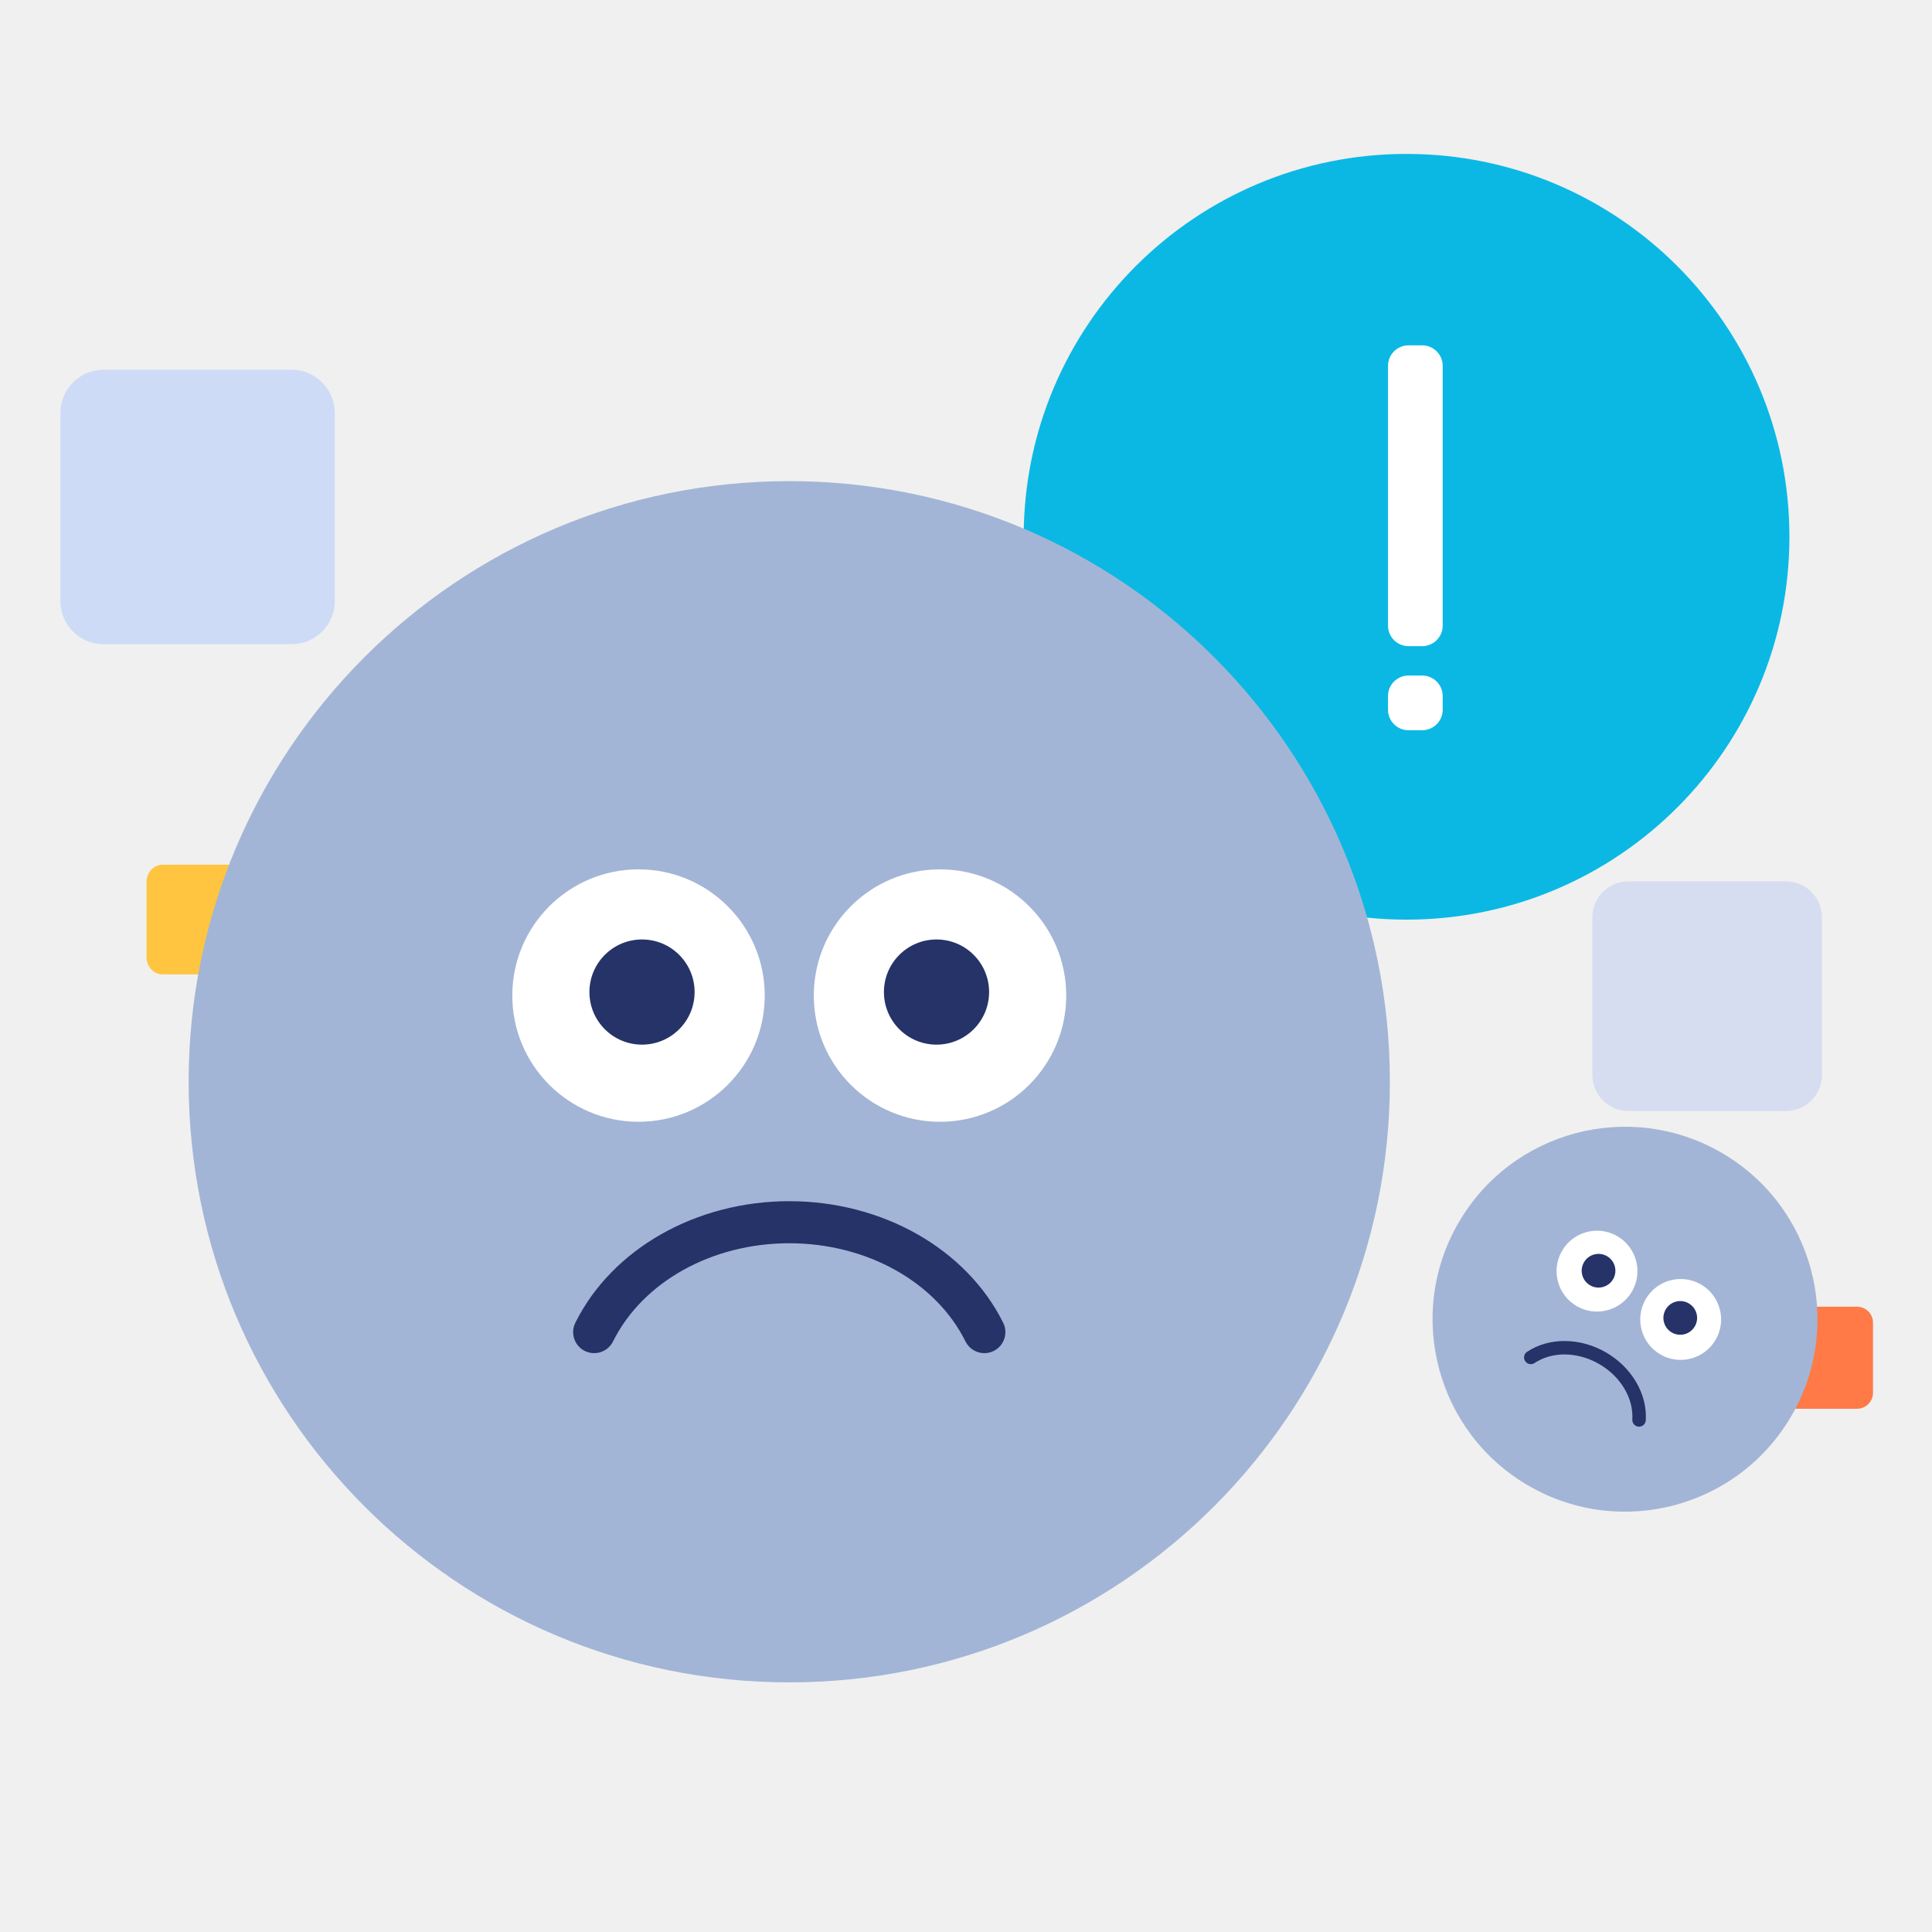
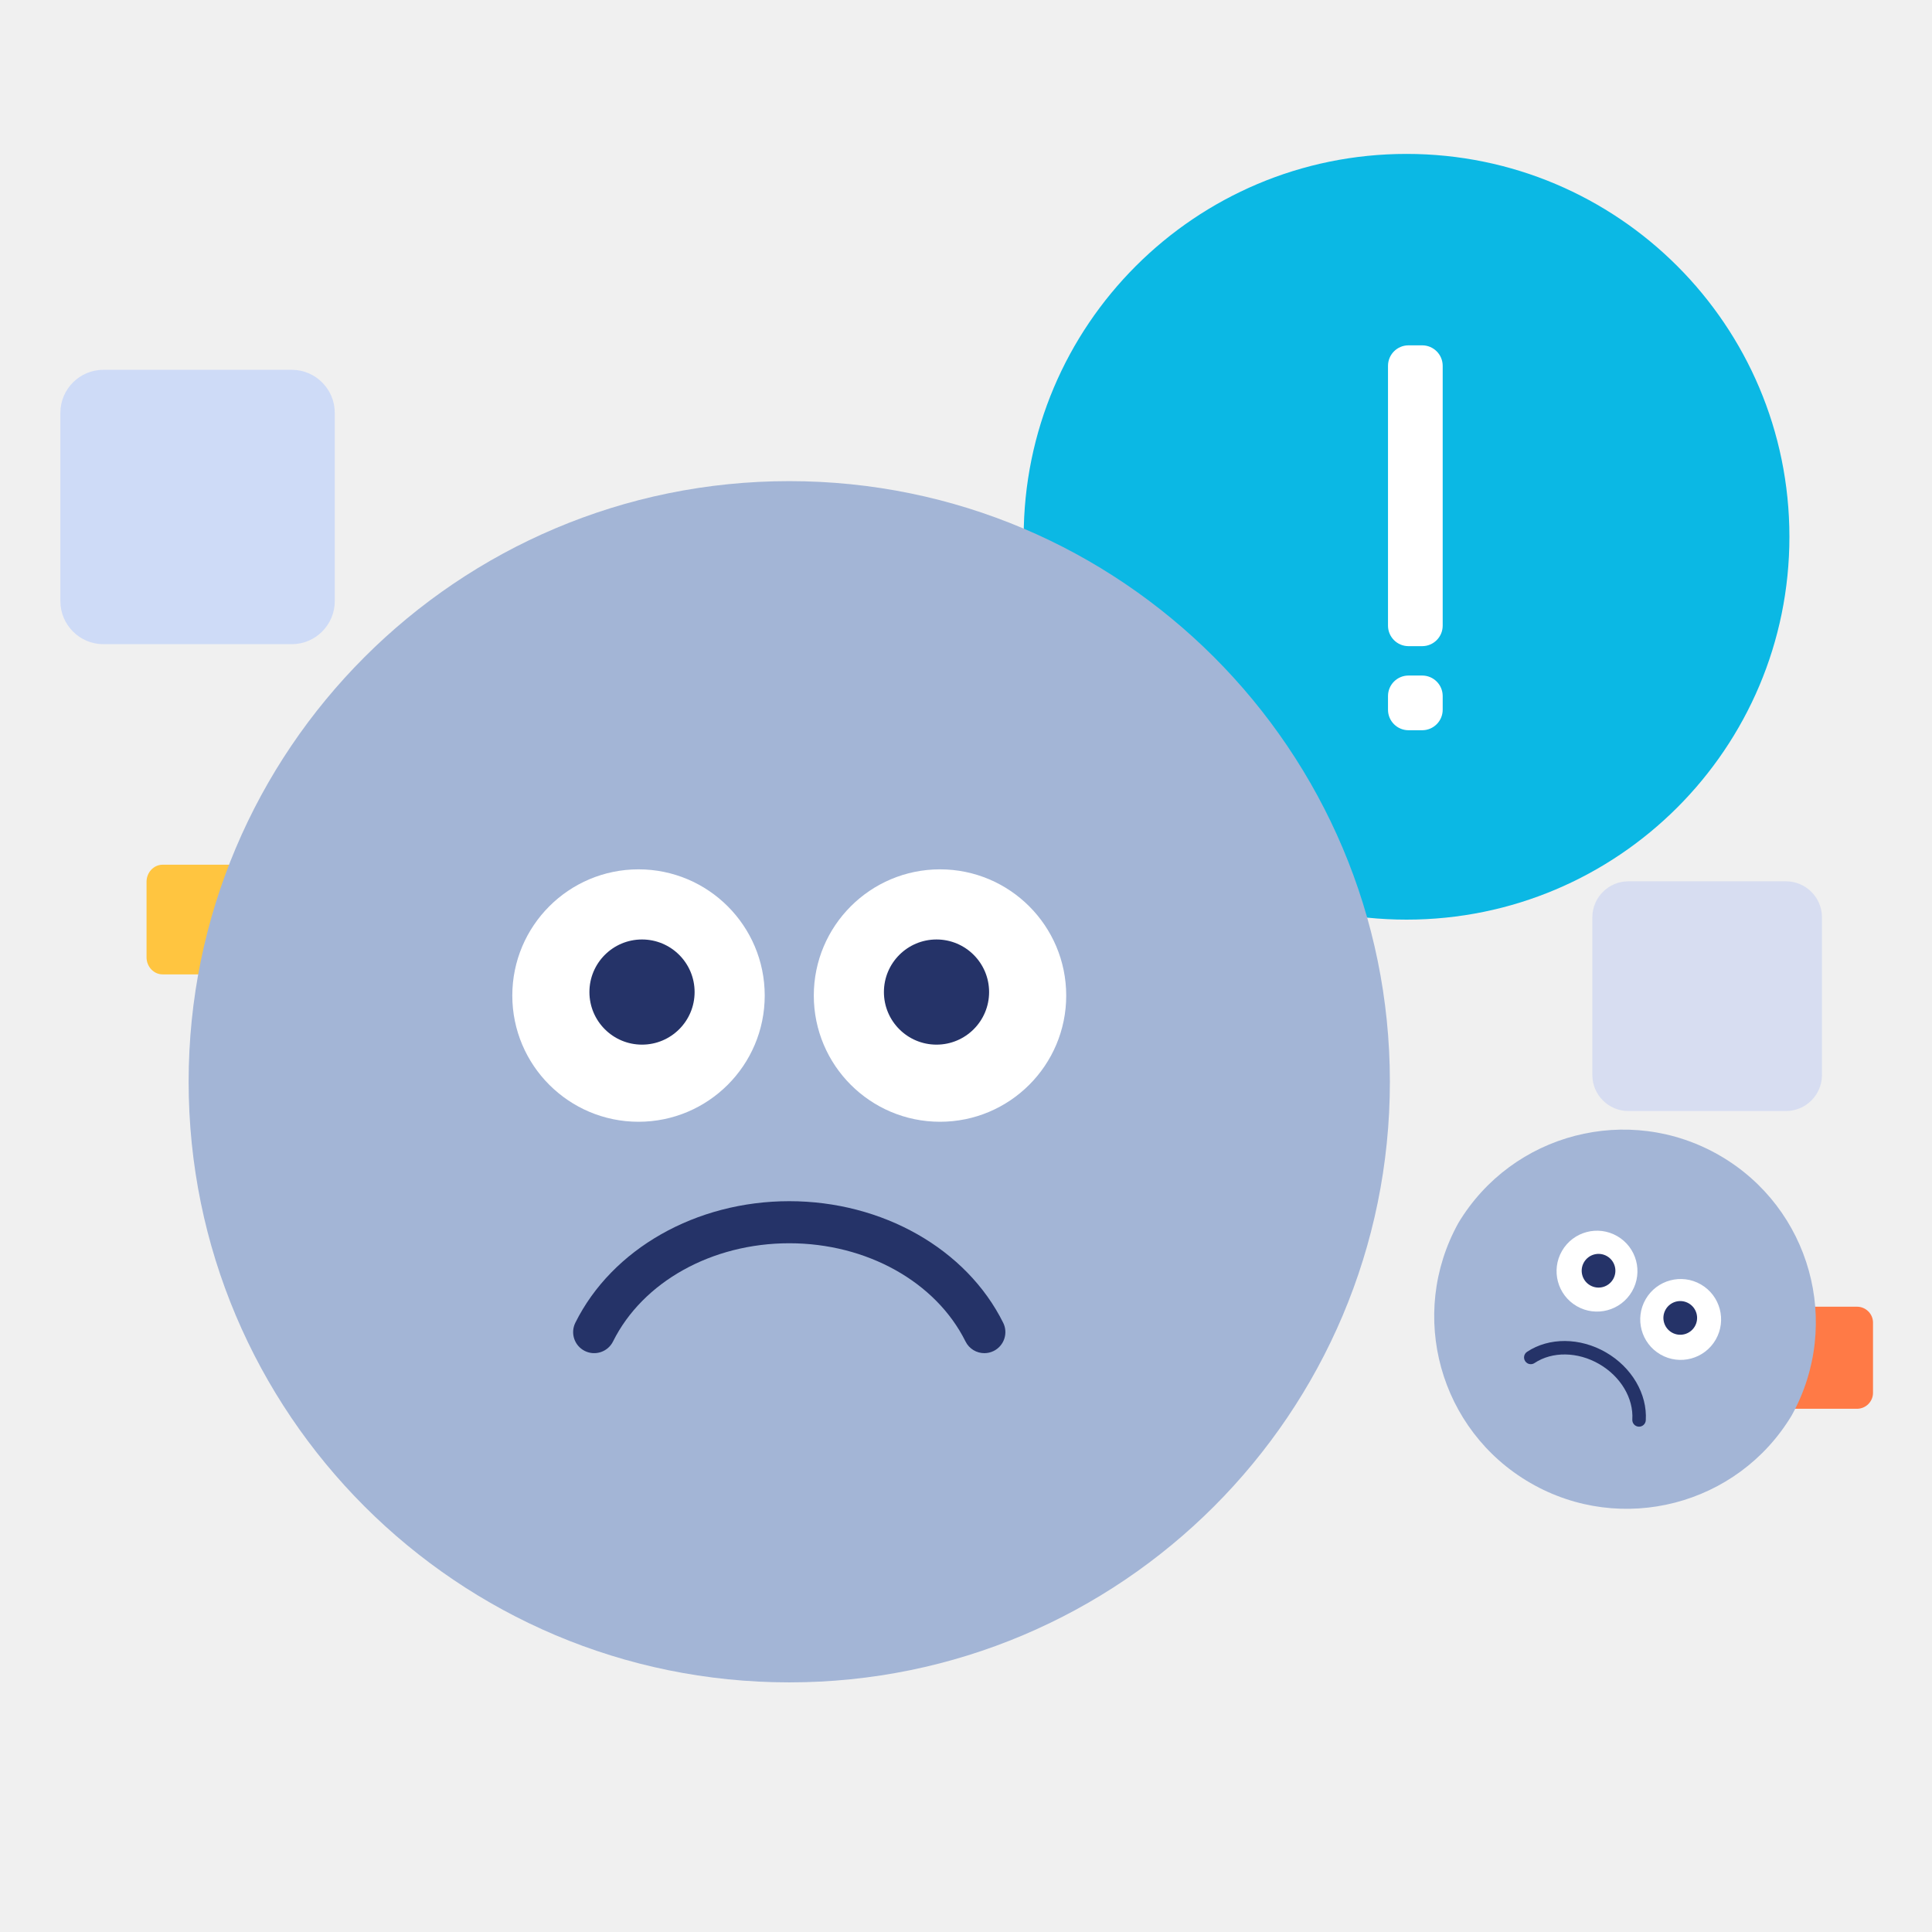
- <svg xmlns="http://www.w3.org/2000/svg" width="185" height="185" viewBox="0 0 185 185" fill="none">
-   <g clip-path="url(#clip0_318_80)">
-     <path opacity="0.163" fill-rule="evenodd" clip-rule="evenodd" d="M171.023 106.387H155.918C154.025 106.387 152.476 104.838 152.476 102.944V87.834C152.476 85.941 154.025 84.392 155.918 84.392H171.023C172.916 84.392 174.464 85.941 174.464 87.834V102.944C174.464 104.838 172.916 106.387 171.023 106.387Z" fill="#597EF7" />
-     <path fill-rule="evenodd" clip-rule="evenodd" d="M22.269 93.302H15.568C14.723 93.302 14.032 92.565 14.032 91.665V84.439C14.032 83.538 14.723 82.802 15.568 82.802H22.269C23.114 82.802 23.805 83.538 23.805 84.439V91.665C23.805 92.565 23.114 93.302 22.269 93.302Z" fill="#FFC540" />
-     <path fill-rule="evenodd" clip-rule="evenodd" d="M171.114 134.899C170.269 134.899 169.578 134.213 169.578 133.375V126.647C169.578 125.809 170.269 125.124 171.114 125.124H177.815C178.659 125.124 179.351 125.809 179.351 126.647V133.375C179.351 134.213 178.659 134.899 177.815 134.899H171.114Z" fill="#FF7A46" />
-     <path opacity="0.497" fill-rule="evenodd" clip-rule="evenodd" d="M9.894 61.684C7.632 61.684 5.781 59.834 5.781 57.572V39.523C5.781 37.261 7.632 35.41 9.894 35.41H27.943C30.205 35.41 32.055 37.261 32.055 39.523V57.572C32.055 59.834 30.205 61.684 27.943 61.684H9.894Z" fill="#ADC6FF" />
-     <path fill-rule="evenodd" clip-rule="evenodd" d="M134.685 14.738C114.438 14.738 98.024 31.152 98.024 51.399C98.024 71.646 114.438 88.06 134.685 88.06C154.932 88.06 171.346 71.646 171.346 51.399C171.346 31.152 154.932 14.738 134.685 14.738Z" fill="#0BB8E4" />
-     <path fill-rule="evenodd" clip-rule="evenodd" d="M136.182 61.873H134.873C133.788 61.873 132.909 60.994 132.909 59.909V35.032C132.909 33.948 133.788 33.068 134.873 33.068H136.182C137.267 33.068 138.146 33.948 138.146 35.032V59.909C138.146 60.994 137.267 61.873 136.182 61.873Z" fill="white" />
-     <path fill-rule="evenodd" clip-rule="evenodd" d="M136.182 69.924H134.873C133.788 69.924 132.909 69.045 132.909 67.96V66.651C132.909 65.566 133.788 64.687 134.873 64.687H136.182C137.267 64.687 138.146 65.566 138.146 66.651V67.96C138.146 69.045 137.267 69.924 136.182 69.924Z" fill="white" />
-     <path fill-rule="evenodd" clip-rule="evenodd" d="M133.089 103.584C133.089 135.348 107.34 161.097 75.576 161.097C43.813 161.097 18.064 135.348 18.064 103.584C18.064 71.821 43.813 46.071 75.576 46.071C107.34 46.071 133.089 71.821 133.089 103.584Z" fill="#A3B5D6" />
-     <path fill-rule="evenodd" clip-rule="evenodd" d="M73.227 95.33C73.227 102.005 67.816 107.416 61.141 107.416C54.467 107.416 49.056 102.005 49.056 95.33C49.056 88.656 54.467 83.245 61.141 83.245C67.816 83.245 73.227 88.656 73.227 95.33Z" fill="white" />
-     <path fill-rule="evenodd" clip-rule="evenodd" d="M102.097 95.33C102.097 102.005 96.686 107.416 90.012 107.416C83.337 107.416 77.926 102.005 77.926 95.33C77.926 88.656 83.337 83.245 90.012 83.245C96.686 83.245 102.097 88.656 102.097 95.33Z" fill="white" />
-     <path fill-rule="evenodd" clip-rule="evenodd" d="M66.512 94.995C66.512 97.776 64.257 100.03 61.477 100.03C58.695 100.03 56.441 97.776 56.441 94.995C56.441 92.213 58.695 89.959 61.477 89.959C64.257 89.959 66.512 92.213 66.512 94.995Z" fill="#253368" />
-     <path fill-rule="evenodd" clip-rule="evenodd" d="M94.712 94.995C94.712 97.776 92.457 100.03 89.676 100.03C86.895 100.03 84.641 97.776 84.641 94.995C84.641 92.213 86.895 89.959 89.676 89.959C92.457 89.959 94.712 92.213 94.712 94.995Z" fill="#253368" />
-     <path fill-rule="evenodd" clip-rule="evenodd" d="M94.259 129.573C93.518 129.573 92.806 129.163 92.453 128.455C89.612 122.741 82.987 119.049 75.576 119.049C68.166 119.049 61.541 122.741 58.699 128.455C58.204 129.451 56.995 129.857 55.999 129.362C55.002 128.866 54.597 127.657 55.092 126.661C58.609 119.59 66.65 115.02 75.576 115.02C84.503 115.02 92.543 119.59 96.061 126.661C96.556 127.657 96.15 128.866 95.154 129.362C94.866 129.505 94.56 129.573 94.259 129.573Z" fill="#253368" />
-     <g clip-path="url(#clip1_318_80)">
-       <path fill-rule="evenodd" clip-rule="evenodd" d="M139.647 117.109C134.558 125.923 137.578 137.193 146.392 142.281C155.205 147.37 166.475 144.35 171.564 135.536C176.653 126.723 173.633 115.452 164.819 110.364C156.005 105.275 144.735 108.295 139.647 117.109Z" fill="#A3B5D6" />
-       <path fill-rule="evenodd" clip-rule="evenodd" d="M157.58 124.409C156.511 126.261 157.145 128.629 158.997 129.699C160.849 130.768 163.218 130.133 164.287 128.281C165.356 126.429 164.722 124.061 162.87 122.992C161.018 121.922 158.649 122.557 157.58 124.409Z" fill="white" />
-       <path fill-rule="evenodd" clip-rule="evenodd" d="M149.569 119.783C148.5 121.636 149.134 124.004 150.986 125.073C152.838 126.142 155.206 125.508 156.276 123.656C157.345 121.804 156.711 119.435 154.858 118.366C153.006 117.297 150.638 117.931 149.569 119.783Z" fill="white" />
-       <path fill-rule="evenodd" clip-rule="evenodd" d="M159.497 125.391C159.051 126.163 159.316 127.15 160.087 127.595C160.859 128.041 161.846 127.776 162.291 127.005C162.737 126.233 162.473 125.246 161.701 124.801C160.929 124.355 159.942 124.62 159.497 125.391Z" fill="#253368" />
-       <path fill-rule="evenodd" clip-rule="evenodd" d="M151.672 120.874C151.227 121.645 151.491 122.632 152.263 123.078C153.034 123.523 154.021 123.259 154.467 122.487C154.912 121.715 154.648 120.729 153.876 120.283C153.104 119.838 152.118 120.102 151.672 120.874Z" fill="#253368" />
-       <path fill-rule="evenodd" clip-rule="evenodd" d="M146.258 130.541C146.464 130.659 146.727 130.66 146.938 130.52C148.642 129.389 151.072 129.426 153.128 130.613C155.184 131.801 156.431 133.886 156.304 135.927C156.282 136.283 156.553 136.589 156.908 136.611C157.264 136.634 157.57 136.363 157.593 136.007C157.749 133.482 156.25 130.926 153.774 129.496C151.297 128.065 148.333 128.045 146.225 129.444C145.928 129.641 145.847 130.042 146.044 130.339C146.101 130.425 146.175 130.492 146.258 130.541Z" fill="#253368" />
+ <svg xmlns="http://www.w3.org/2000/svg" width="185" height="185" fill="none">
+   <g clip-path="url(#A)">
+     <g fill-rule="evenodd">
+       <path opacity=".163" d="M171.023 106.387h-15.105c-1.893 0-3.442-1.549-3.442-3.443v-15.11c0-1.894 1.549-3.443 3.442-3.443h15.105c1.893 0 3.441 1.549 3.441 3.443v15.11c0 1.894-1.548 3.443-3.441 3.443z" fill="#597ef7" />
+       <path d="M22.269 93.302h-6.701c-.845 0-1.536-.737-1.536-1.637v-7.226c0-.9.691-1.637 1.536-1.637h6.701c.845 0 1.536.737 1.536 1.637v7.226c0 .9-.691 1.637-1.536 1.637z" fill="#ffc540" />
+       <path d="M171.114 134.899c-.845 0-1.536-.686-1.536-1.524v-6.728c0-.838.691-1.523 1.536-1.523h6.701c.844 0 1.536.685 1.536 1.523v6.728c0 .838-.692 1.524-1.536 1.524h-6.701z" fill="#ff7a46" />
+       <path opacity=".497" d="M9.894 61.684c-2.262 0-4.112-1.851-4.112-4.112V39.523c0-2.262 1.851-4.112 4.112-4.112h18.049c2.262 0 4.112 1.851 4.112 4.112v18.049c0 2.262-1.851 4.112-4.112 4.112H9.894z" fill="#adc6ff" />
+       <path d="M134.685 14.738c-20.247 0-36.661 16.414-36.661 36.661s16.414 36.661 36.661 36.661 36.661-16.413 36.661-36.661-16.414-36.661-36.661-36.661z" fill="#0bb8e4" />
+       <g fill="#fff">
+         <path d="M136.182 61.873h-1.309c-1.085 0-1.964-.879-1.964-1.964V35.032c0-1.085.879-1.964 1.964-1.964h1.309c1.085 0 1.964.879 1.964 1.964v24.877c0 1.085-.879 1.964-1.964 1.964zm0 8.051h-1.309c-1.085 0-1.964-.879-1.964-1.964v-1.309c0-1.085.879-1.964 1.964-1.964h1.309c1.085 0 1.964.879 1.964 1.964v1.309c0 1.085-.879 1.964-1.964 1.964z" />
+       </g>
+       <path d="M133.089 103.584c0 31.764-25.749 57.513-57.513 57.513s-57.513-25.749-57.513-57.513 25.749-57.513 57.513-57.513 57.513 25.749 57.513 57.513z" fill="#a3b5d6" />
+       <g fill="#fff">
+         <path d="M73.227 95.33a12.09 12.09 0 0 1-12.085 12.086A12.09 12.09 0 0 1 49.056 95.33a12.09 12.09 0 0 1 12.085-12.086A12.09 12.09 0 0 1 73.227 95.33zm28.87 0a12.09 12.09 0 0 1-12.085 12.086A12.09 12.09 0 0 1 77.926 95.33a12.09 12.09 0 0 1 12.085-12.086 12.09 12.09 0 0 1 12.085 12.086z" />
+       </g>
+       <g fill="#253368">
+         <path d="M66.512 94.995c0 2.781-2.255 5.035-5.036 5.035s-5.036-2.254-5.036-5.035 2.255-5.035 5.036-5.035 5.036 2.254 5.036 5.035zm28.2 0c0 2.781-2.254 5.035-5.036 5.035s-5.036-2.254-5.036-5.035 2.255-5.035 5.036-5.035 5.036 2.254 5.036 5.035zm-.453 34.578c-.741 0-1.453-.41-1.805-1.118-2.842-5.714-9.466-9.406-16.877-9.406s-14.035 3.692-16.877 9.406c-.495.996-1.704 1.402-2.701.907s-1.402-1.705-.907-2.701c3.517-7.071 11.558-11.641 20.484-11.641s16.967 4.57 20.484 11.641c.495.996.09 2.205-.906 2.701a2.01 2.01 0 0 1-.895.211z" />
+       </g>
+     </g>
+     <g clip-path="url(#B)" fill-rule="evenodd">
+       <path d="M139.647 117.109a18.43 18.43 0 0 0 31.917 18.427 18.43 18.43 0 0 0-31.917-18.427z" fill="#a3b5d6" />
+       <g fill="#fff">
+         <path d="M157.58 124.409c-1.069 1.852-.435 4.22 1.417 5.29s4.221.434 5.29-1.418.435-4.22-1.417-5.289-4.221-.435-5.29 1.417zm-8.011-4.626c-1.069 1.853-.435 4.221 1.417 5.29s4.22.435 5.29-1.417.435-4.221-1.418-5.29-4.22-.435-5.289 1.417z" />
+       </g>
+       <g fill="#253368">
+         <path d="M159.497 125.391c-.446.772-.181 1.759.59 2.204s1.759.181 2.204-.59.182-1.759-.59-2.204-1.759-.181-2.204.59zm-7.825-4.517c-.445.771-.181 1.758.591 2.204s1.758.181 2.204-.591.181-1.758-.591-2.204-1.758-.181-2.204.591zm-5.414 9.667c.206.118.469.119.68-.021 1.704-1.131 4.134-1.094 6.19.093s3.303 3.273 3.176 5.314c-.022.356.249.662.604.684s.662-.248.685-.604c.156-2.525-1.343-5.081-3.819-6.511s-5.441-1.451-7.549-.052c-.297.197-.378.598-.181.895.057.086.131.153.214.202z" />
+       </g>
    </g>
  </g>
  <defs>
-     <clipPath id="clip0_318_80">
-       <rect width="185" height="185" fill="white" />
+     <clipPath id="A">
+       <path fill="#fff" d="M0 0h185v185H0z" />
    </clipPath>
-     <clipPath id="clip1_318_80">
-       <rect width="43.704" height="43.704" fill="white" transform="matrix(-0.866025 -0.5 -0.5 0.866025 185.443 118.327)" />
+     <clipPath id="B">
+       <path fill="#fff" transform="matrix(-.866025 -.5 -.5 .866025 185.443 118.327)" d="M0 0h43.704v43.704H0z" />
    </clipPath>
  </defs>
</svg>
